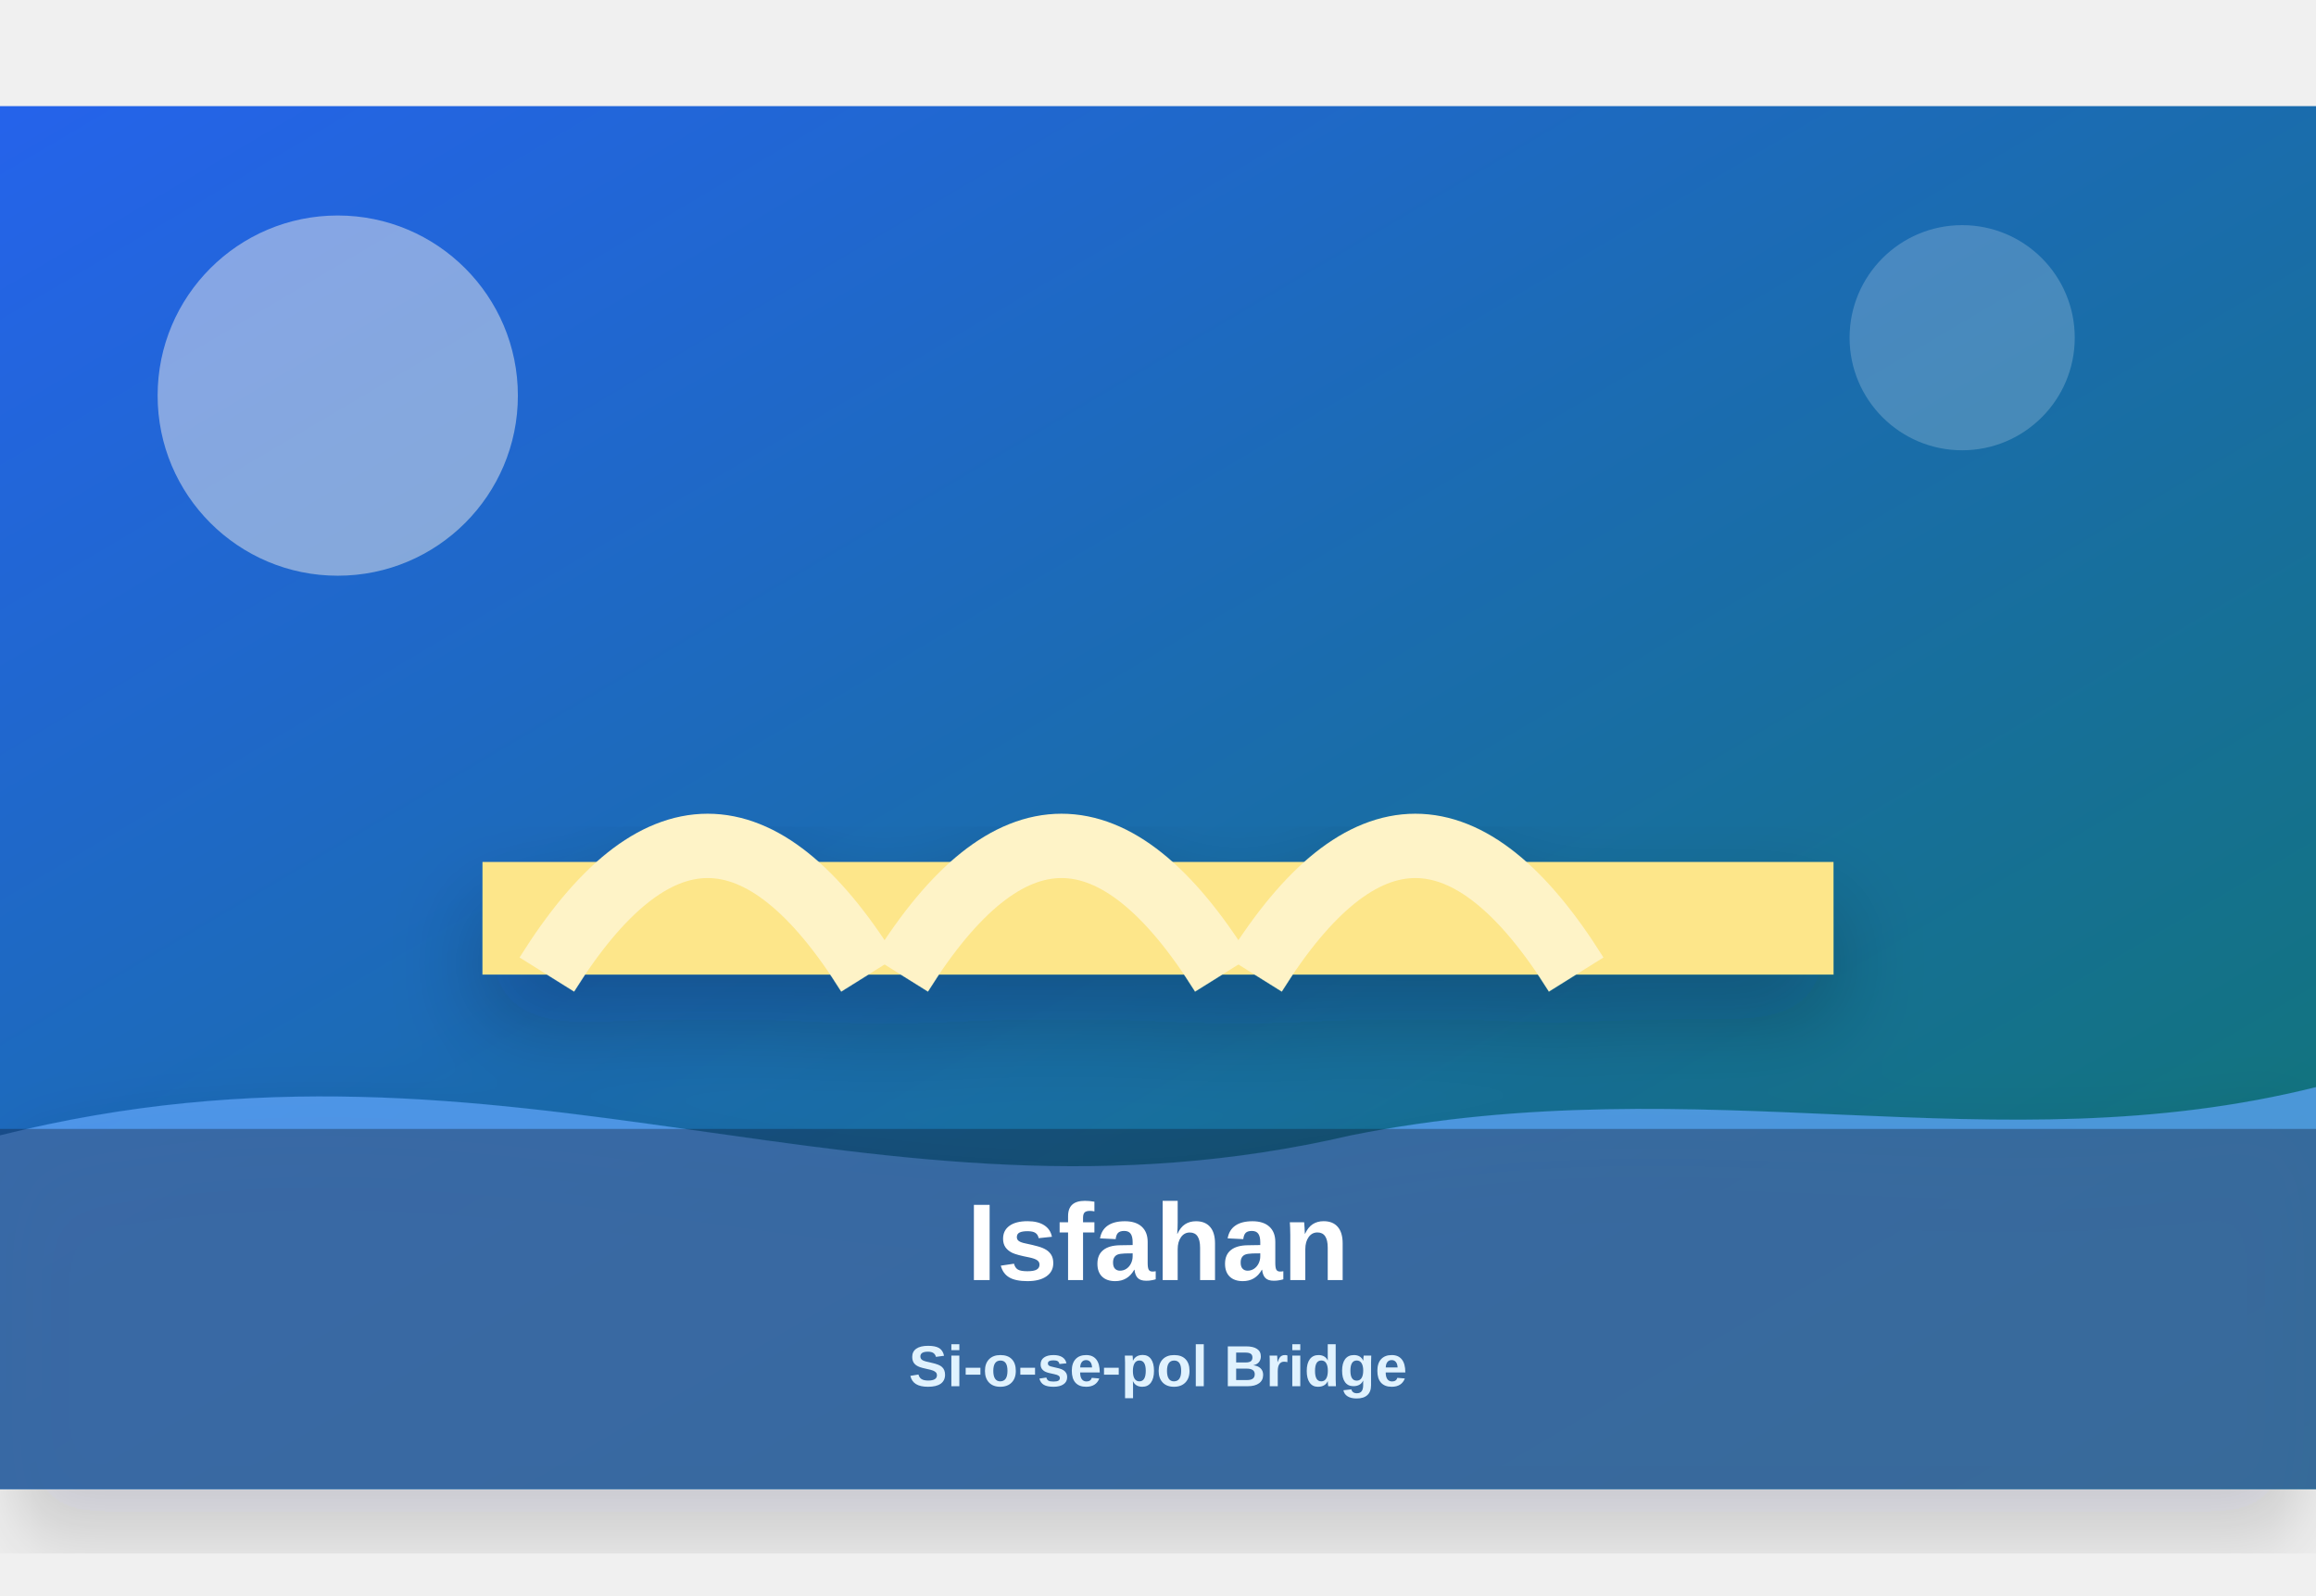
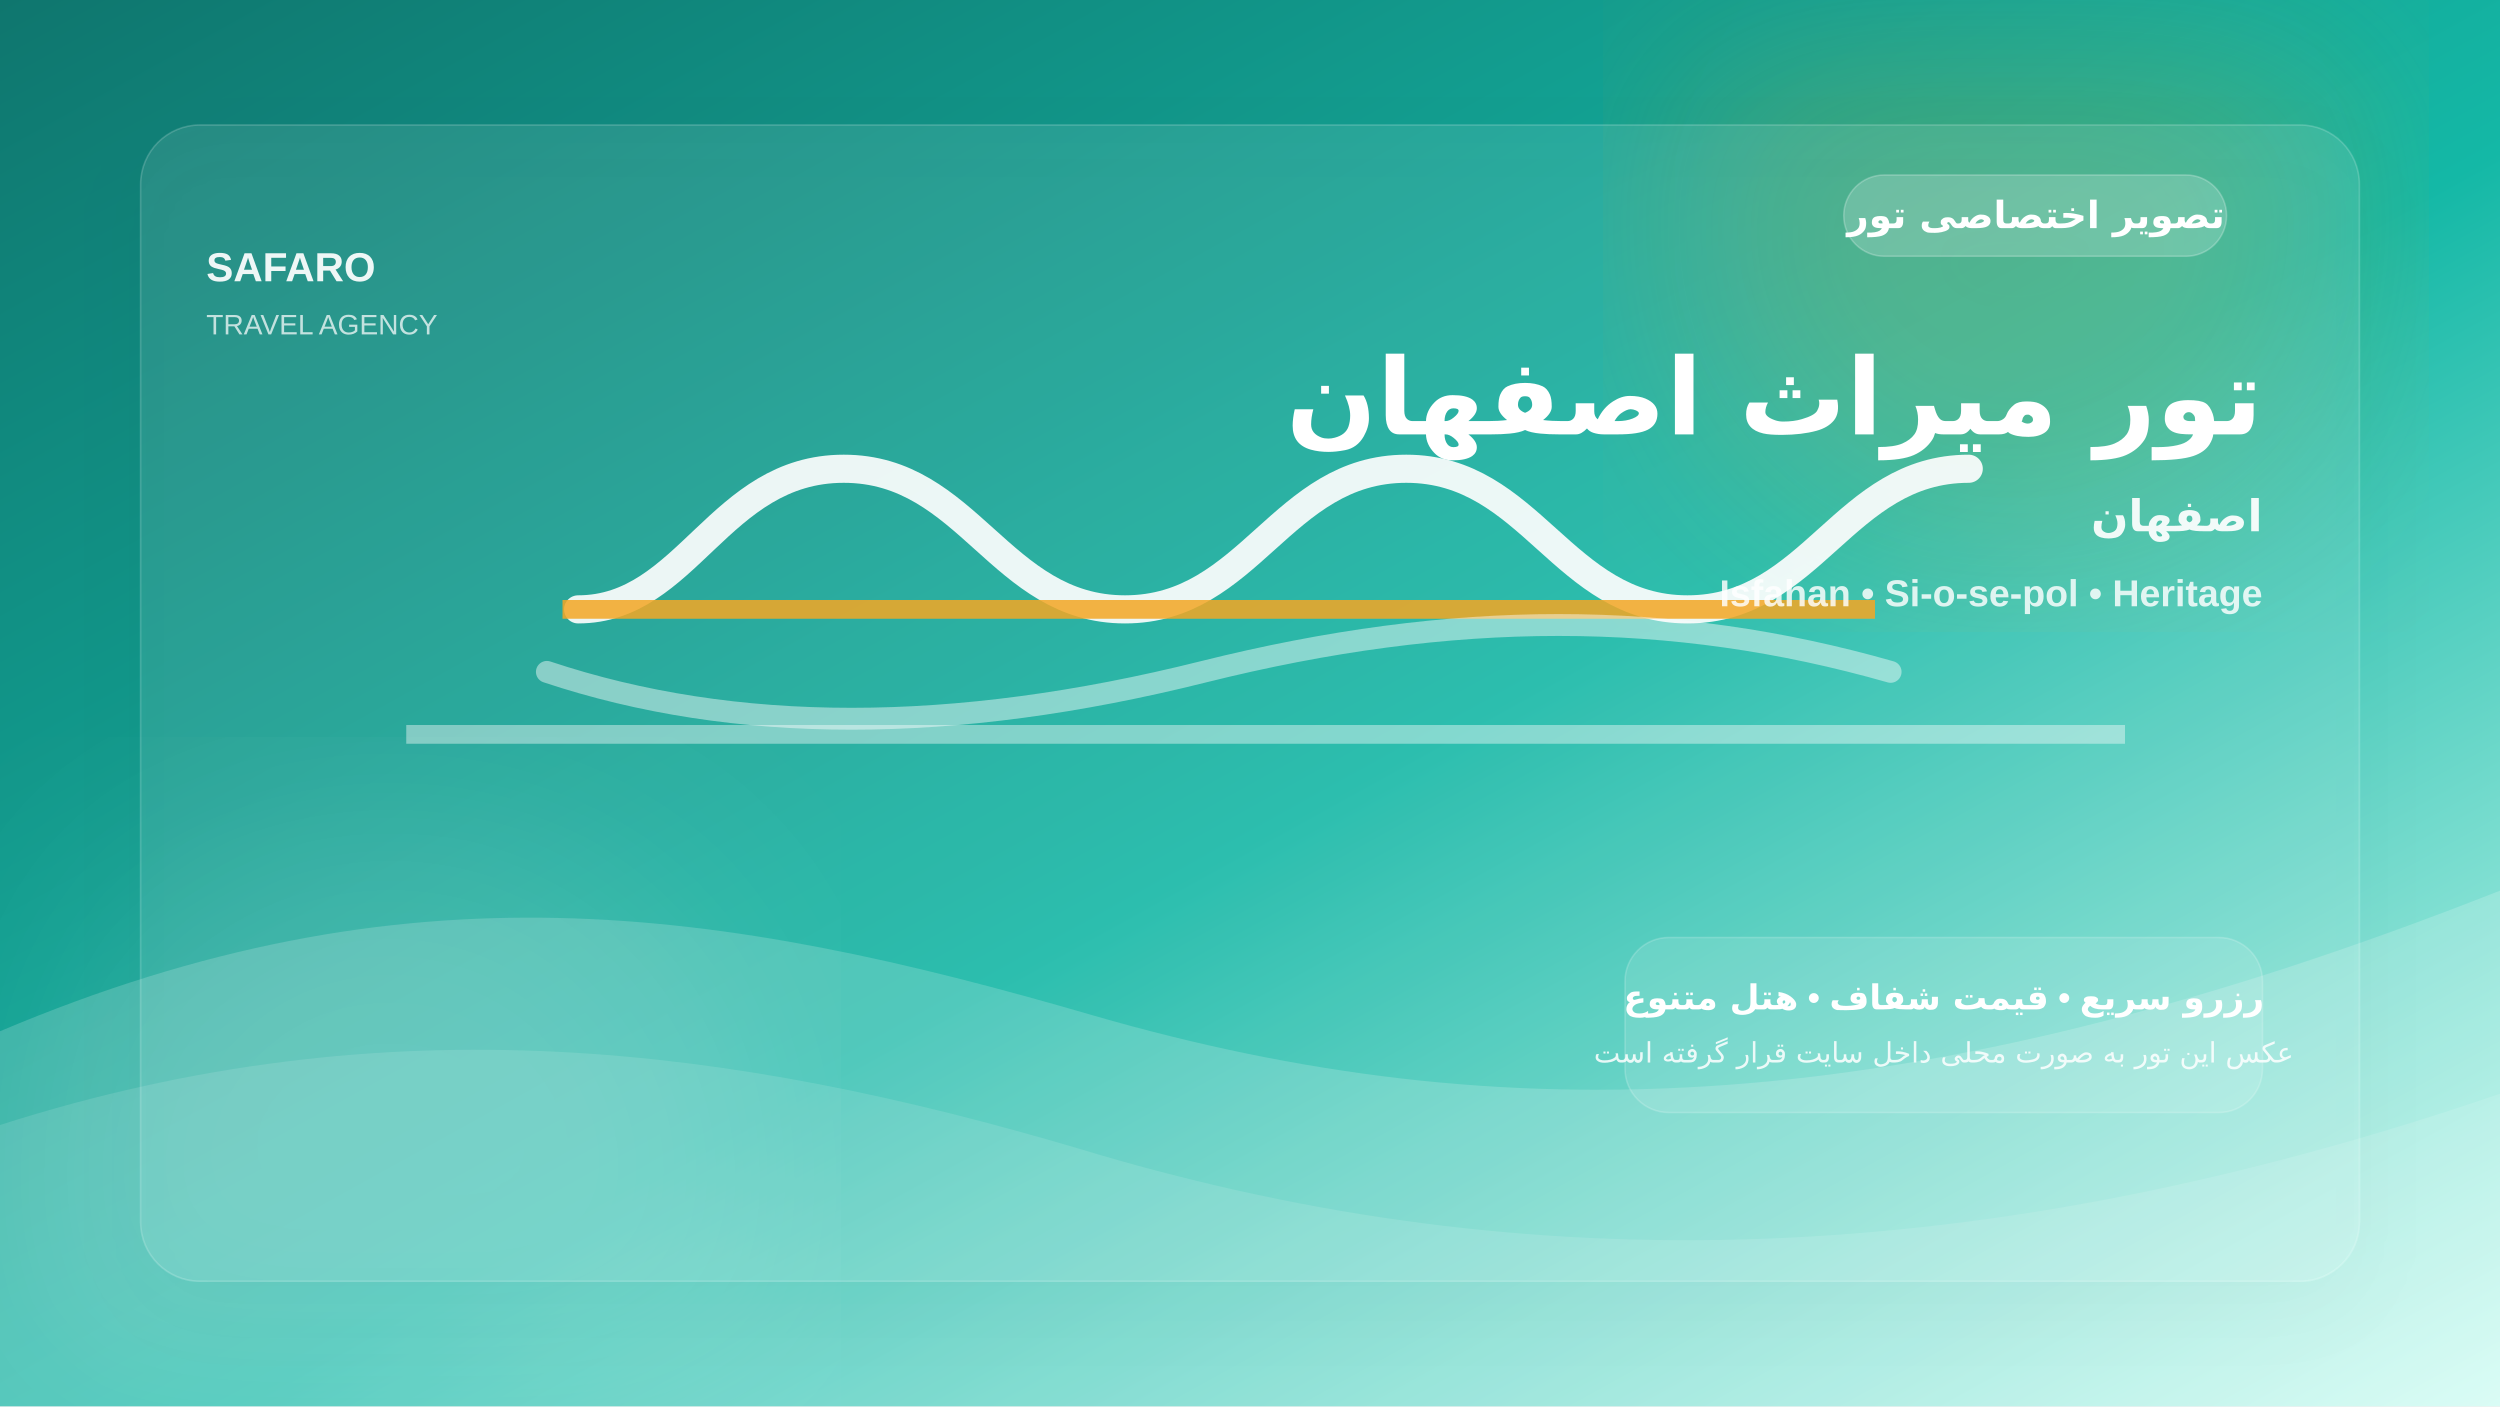
- <svg xmlns="http://www.w3.org/2000/svg" width="900" height="620" viewBox="0 0 720 430">
+ <svg xmlns="http://www.w3.org/2000/svg" viewBox="0 0 1600 900" width="1600" height="900">
  <defs>
-     <linearGradient id="g" x1="0" y1="0" x2="1" y2="1">
-       <stop offset="0" stop-color="#2563eb" />
-       <stop offset="1" stop-color="#0f766e" />
+     <linearGradient id="bg" x1="0" y1="0" x2="1" y2="1">
+       <stop offset="0%" stop-color="#0f766e" />
+       <stop offset="55%" stop-color="#14b8a6" />
+       <stop offset="100%" stop-color="#ccfbf1" />
    </linearGradient>
-     <filter id="s">
-       <feDropShadow dx="0" dy="14" stdDeviation="14" flood-color="#0f172a" flood-opacity=".24" />
+     <linearGradient id="glass" x1="0" y1="0" x2="1" y2="1">
+       <stop offset="0%" stop-color="rgba(255,255,255,.26)" />
+       <stop offset="100%" stop-color="rgba(255,255,255,.08)" />
+     </linearGradient>
+     <filter id="blur">
+       <feGaussianBlur stdDeviation="70" />
+     </filter>
+     <filter id="shadow" x="-20%" y="-20%" width="140%" height="140%">
+       <feDropShadow dx="0" dy="18" stdDeviation="24" flood-color="rgba(15,23,42,.25)" />
    </filter>
  </defs>
-   <rect width="720" height="430" fill="url(#g)" />
-   <circle cx="105" cy="90" r="56" fill="#fff7ed" opacity=".45" />
-   <circle cx="610" cy="72" r="35" fill="#fff" opacity=".2" />
-   <g filter="url(#s)">
-     <rect x="150" y="235" width="420" height="35" fill="#fde68a" />
-     <path d="M170 270 Q220 190 270 270" fill="none" stroke="#fef3c7" stroke-width="20" />
-     <path d="M280 270 Q330 190 380 270" fill="none" stroke="#fef3c7" stroke-width="20" />
-     <path d="M390 270 Q440 190 490 270" fill="none" stroke="#fef3c7" stroke-width="20" />
-     <path d="M0 320 C160 280 270 355 420 320 C530 298 620 330 720 305 L720 430 L0 430 Z" fill="#60a5fa" opacity=".72" />
+   <rect width="1600" height="900" fill="url(#bg)" />
+   <circle cx="1290" cy="140" r="220" fill="#f59e0b" opacity="0.18" filter="url(#blur)" />
+   <circle cx="250" cy="760" r="240" fill="#ffffff" opacity="0.12" filter="url(#blur)" />
+   <path d="M0 660C260 550 460 580 700 650c260 75 520 70 900-80V900H0Z" fill="#ffffff" opacity="0.18" />
+   <path d="M0 720C250 640 470 670 690 735c270 82 560 85 910-35V900H0Z" fill="#ffffff" opacity="0.12" />
+   <g transform="translate(0,0)">
+     <path d="M260 470h1100" stroke="rgba(255,255,255,.92)" stroke-width="12" opacity=".45" />
+     <path d="M370 390c70 0 90-90 170-90s100 90 180 90 100-90 180-90 100 90 180 90 100-90 180-90" fill="none" stroke="rgba(255,255,255,.92)" stroke-width="18" stroke-linecap="round" />
+     <path d="M360 390h840" stroke="#f59e0b" stroke-width="12" opacity=".85" />
+     <path d="M350 430c120 40 260 40 420 0 160-40 300-40 440 0" fill="none" stroke="rgba(255,255,255,.45)" stroke-width="14" stroke-linecap="round" />
  </g>
-   <rect y="318" width="720" height="112" fill="rgba(15,23,42,.34)" />
-   <text x="360" y="365" text-anchor="middle" font-family="Tahoma,Arial" font-size="34" font-weight="900" fill="#ffffff">Isfahan</text>
-   <text x="360" y="398" text-anchor="middle" font-family="Tahoma,Arial" font-size="18" font-weight="700" fill="#e0f2fe">Si-o-se-pol Bridge</text>
+   <rect x="90" y="80" width="1420" height="740" rx="38" fill="rgba(255,255,255,.09)" stroke="rgba(255,255,255,.18)" filter="url(#shadow)" />
+   <rect x="1180" y="112" width="245" height="52" rx="26" fill="rgba(255,255,255,.18)" stroke="rgba(255,255,255,.24)" />
+   <text x="1303" y="146" fill="#ffffff" font-family="Vazirmatn, Arial" font-size="24" font-weight="700" text-anchor="middle">تصویر اختصاصی تور</text>
+   <text x="132" y="180" fill="#ffffff" opacity=".92" font-family="Arial" font-size="26" font-weight="700">SAFARO</text>
+   <text x="132" y="214" fill="#ffffff" opacity=".72" font-family="Arial" font-size="18">TRAVEL AGENCY</text>
+   <text x="1448" y="278" fill="#ffffff" font-family="Vazirmatn, Arial" font-size="68" font-weight="900" text-anchor="end">تور میراث اصفهان</text>
+   <text x="1448" y="340" fill="#ffffff" font-family="Vazirmatn, Arial" font-size="28" font-weight="600" text-anchor="end" opacity=".92">اصفهان</text>
+   <text x="1448" y="388" fill="#ffffff" font-family="Arial" font-size="24" font-weight="600" text-anchor="end" opacity=".82">Isfahan • Si-o-se-pol • Heritage</text>
+   <g transform="translate(1040 600)">
+     <rect x="0" y="0" width="408" height="112" rx="28" fill="rgba(255,255,255,.12)" stroke="rgba(255,255,255,.18)" />
+     <text x="204" y="46" fill="#ffffff" font-family="Vazirmatn, Arial" font-size="22" font-weight="700" text-anchor="middle">رزرو سریع • قیمت شفاف • هتل متنوع</text>
+     <text x="204" y="80" fill="#ffffff" font-family="Vazirmatn, Arial" font-size="18" font-weight="500" text-anchor="middle" opacity=".85">عکس این تور به صورت محلی داخل سایت قرار گرفته است</text>
+   </g>
</svg>
